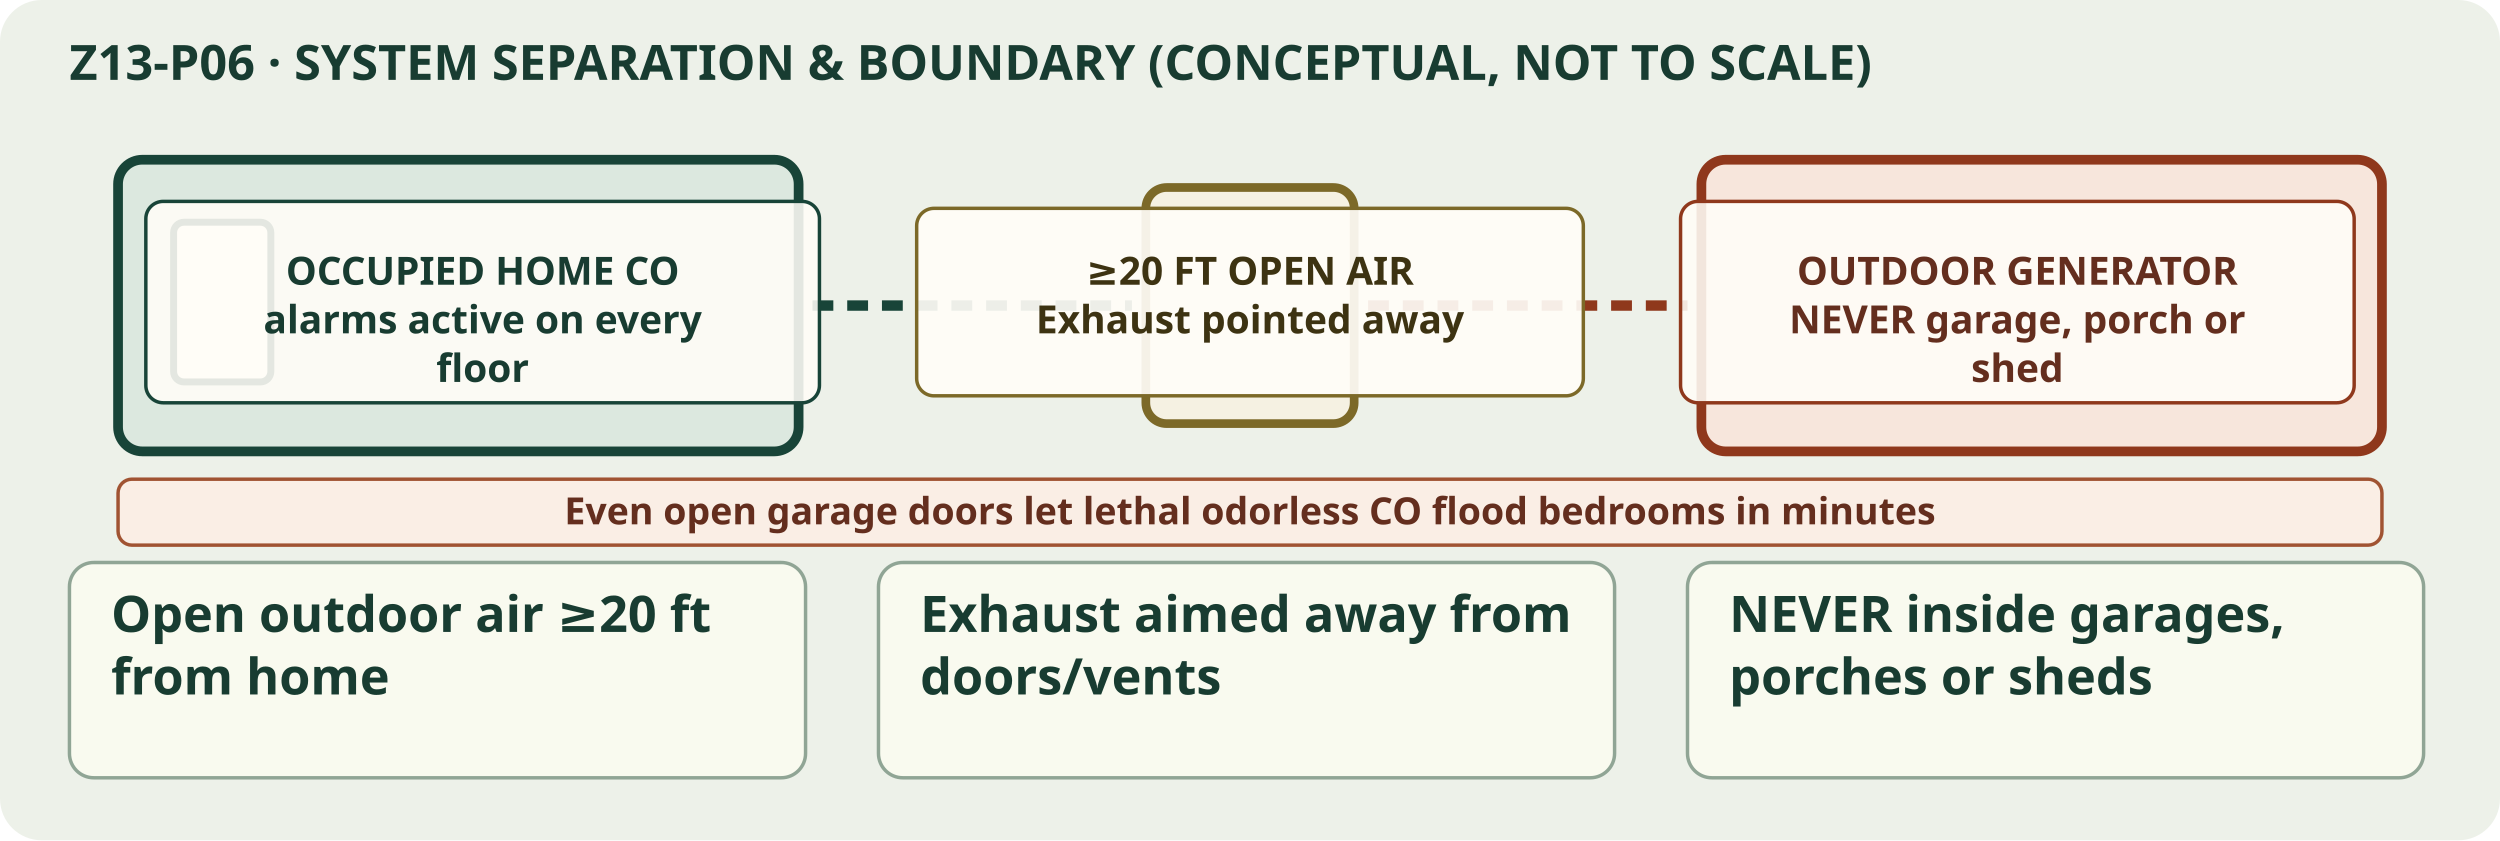
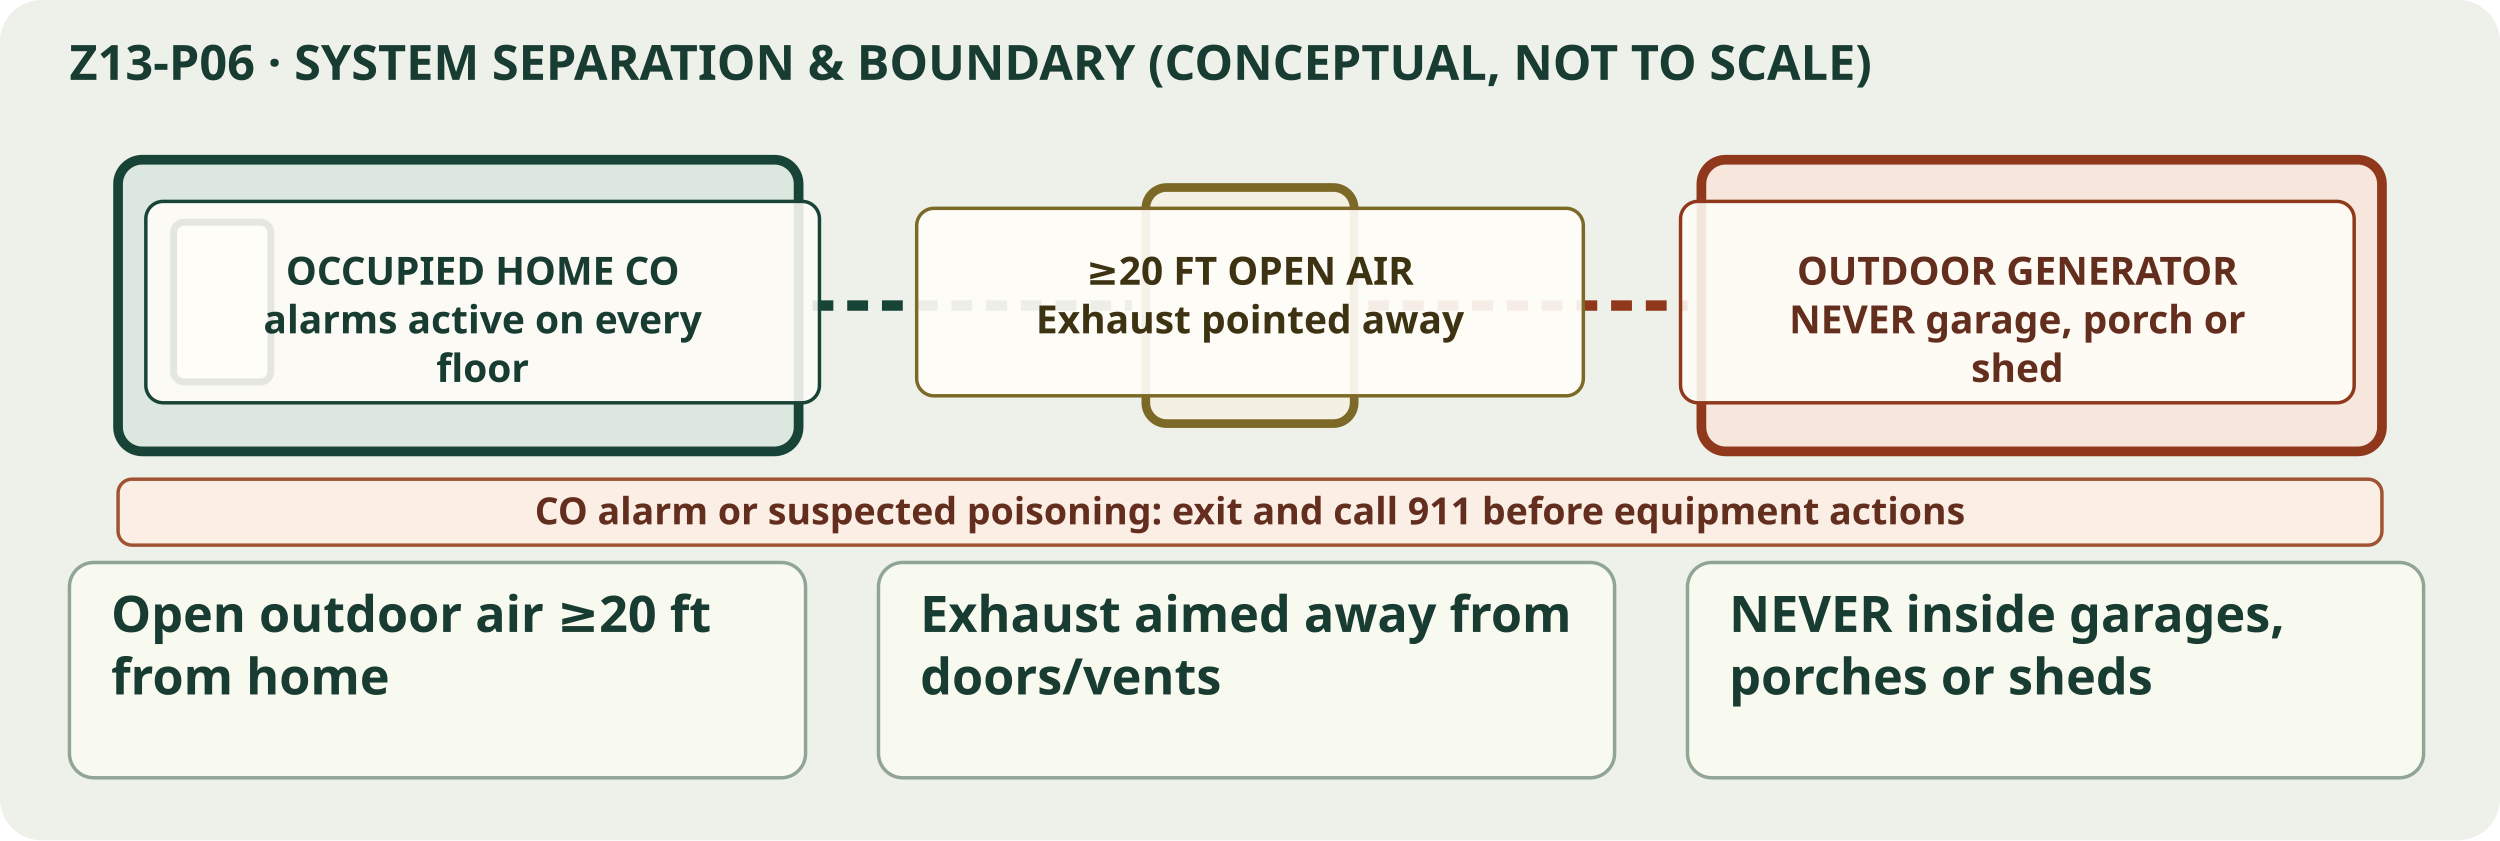
<svg xmlns="http://www.w3.org/2000/svg" viewBox="0 0 720 242" role="img" aria-labelledby="title desc">
  <defs>
    <marker id="arrow" viewBox="0 0 10 10" markerWidth="3" markerHeight="3" refX="8" refY="5" orient="auto">
      <path d="M0 0L10 5 0 10Z" fill="#285345" />
    </marker>
  </defs>
  <rect width="720" height="242" rx="12" fill="#edf1e9" />
  <g font-family="system-ui,sans-serif" font-size="14.5" font-weight="650" fill="#183c31">
    <text x="20" y="23" font-size="14" font-weight="700" fill="#183c31" text-anchor="start">Z13-P06 · SYSTEM SEPARATION &amp; BOUNDARY (CONCEPTUAL, NOT TO SCALE)</text>
    <g id="system-boundary-panel_gen-artwork">
      <rect x="34" y="46" width="196" height="84" rx="7" fill="#dce8df" stroke="#184438" stroke-width="2.8" />
      <rect x="50" y="64" width="28" height="46" rx="3" fill="#fffdf7" stroke="#184438" stroke-width="2" />
      <path d="M234 88h92" stroke="#184438" stroke-width="3" stroke-dasharray="6 4" />
      <rect x="330" y="54" width="60" height="68" rx="6" fill="#f5f1e2" stroke="#7c6928" stroke-width="2.5" />
      <path d="M394 88h92" stroke="#8f381c" stroke-width="3" stroke-dasharray="6 4" />
      <rect x="490" y="46" width="196" height="84" rx="7" fill="#f7e6dc" stroke="#8f381c" stroke-width="2.8" />
      <rect x="42" y="58" width="194" height="58" rx="5" fill="#fffdf7" fill-opacity="0.88" stroke="#184438" />
      <text x="139" y="82" font-size="11.2" font-weight="700" fill="#183c31" text-anchor="middle">OCCUPIED HOME CO</text>
      <text x="139" y="96" font-size="11.2" font-weight="700" fill="#183c31" text-anchor="middle">alarms active on every</text>
      <text x="139" y="110" font-size="11.2" font-weight="700" fill="#183c31" text-anchor="middle">floor</text>
      <rect x="264" y="60" width="192" height="54" rx="5" fill="#fffdf7" fill-opacity="0.92" stroke="#7c6928" />
      <text x="360" y="82" font-size="11.2" font-weight="700" fill="#3d3312" text-anchor="middle">≥20 FT OPEN AIR</text>
      <text x="360" y="96" font-size="11.2" font-weight="700" fill="#3d3312" text-anchor="middle">Exhaust pointed away</text>
      <rect x="484" y="58" width="194" height="58" rx="5" fill="#fffdf7" fill-opacity="0.88" stroke="#8f381c" />
      <text x="581" y="82" font-size="11.2" font-weight="700" fill="#642e1e" text-anchor="middle">OUTDOOR GENERATOR</text>
      <text x="581" y="96" font-size="11.2" font-weight="700" fill="#642e1e" text-anchor="middle">NEVER garage, porch or</text>
      <text x="581" y="110" font-size="11.2" font-weight="700" fill="#642e1e" text-anchor="middle">shed</text>
      <rect x="34" y="138" width="652" height="19" rx="4" fill="#faeee5" stroke="#a05332" />
-       <text x="360" y="151" font-size="10.8" font-weight="650" fill="#642e1e" text-anchor="middle">Even open garage doors let lethal odorless CO flood bedrooms in minutes</text>
+       <text x="360" y="151" font-size="10.8" font-weight="650" fill="#642e1e" text-anchor="middle">CO alarm or suspected poisoning: exit and call 911 before equipment actions</text>
    </g>
    <g id="stage-panels">
      <rect x="20" y="162" width="212" height="62" rx="7" fill="#f9faef" stroke="#90a595" />
      <text x="32" y="182" font-size="14.5" font-weight="650" fill="#183c31" text-anchor="start">Open outdoor air ≥20 ft</text>
      <text x="32" y="200" font-size="14.5" font-weight="650" fill="#183c31" text-anchor="start">from home</text>
      <rect x="253" y="162" width="212" height="62" rx="7" fill="#f9faef" stroke="#90a595" />
      <text x="265" y="182" font-size="14.5" font-weight="650" fill="#183c31" text-anchor="start">Exhaust aimed away from</text>
      <text x="265" y="200" font-size="14.5" font-weight="650" fill="#183c31" text-anchor="start">doors/vents</text>
      <rect x="486" y="162" width="212" height="62" rx="7" fill="#f9faef" stroke="#90a595" />
      <text x="498" y="182" font-size="14.5" font-weight="650" fill="#183c31" text-anchor="start">NEVER inside garages,</text>
      <text x="498" y="200" font-size="14.5" font-weight="650" fill="#183c31" text-anchor="start">porches or sheds</text>
    </g>
  </g>
</svg>
